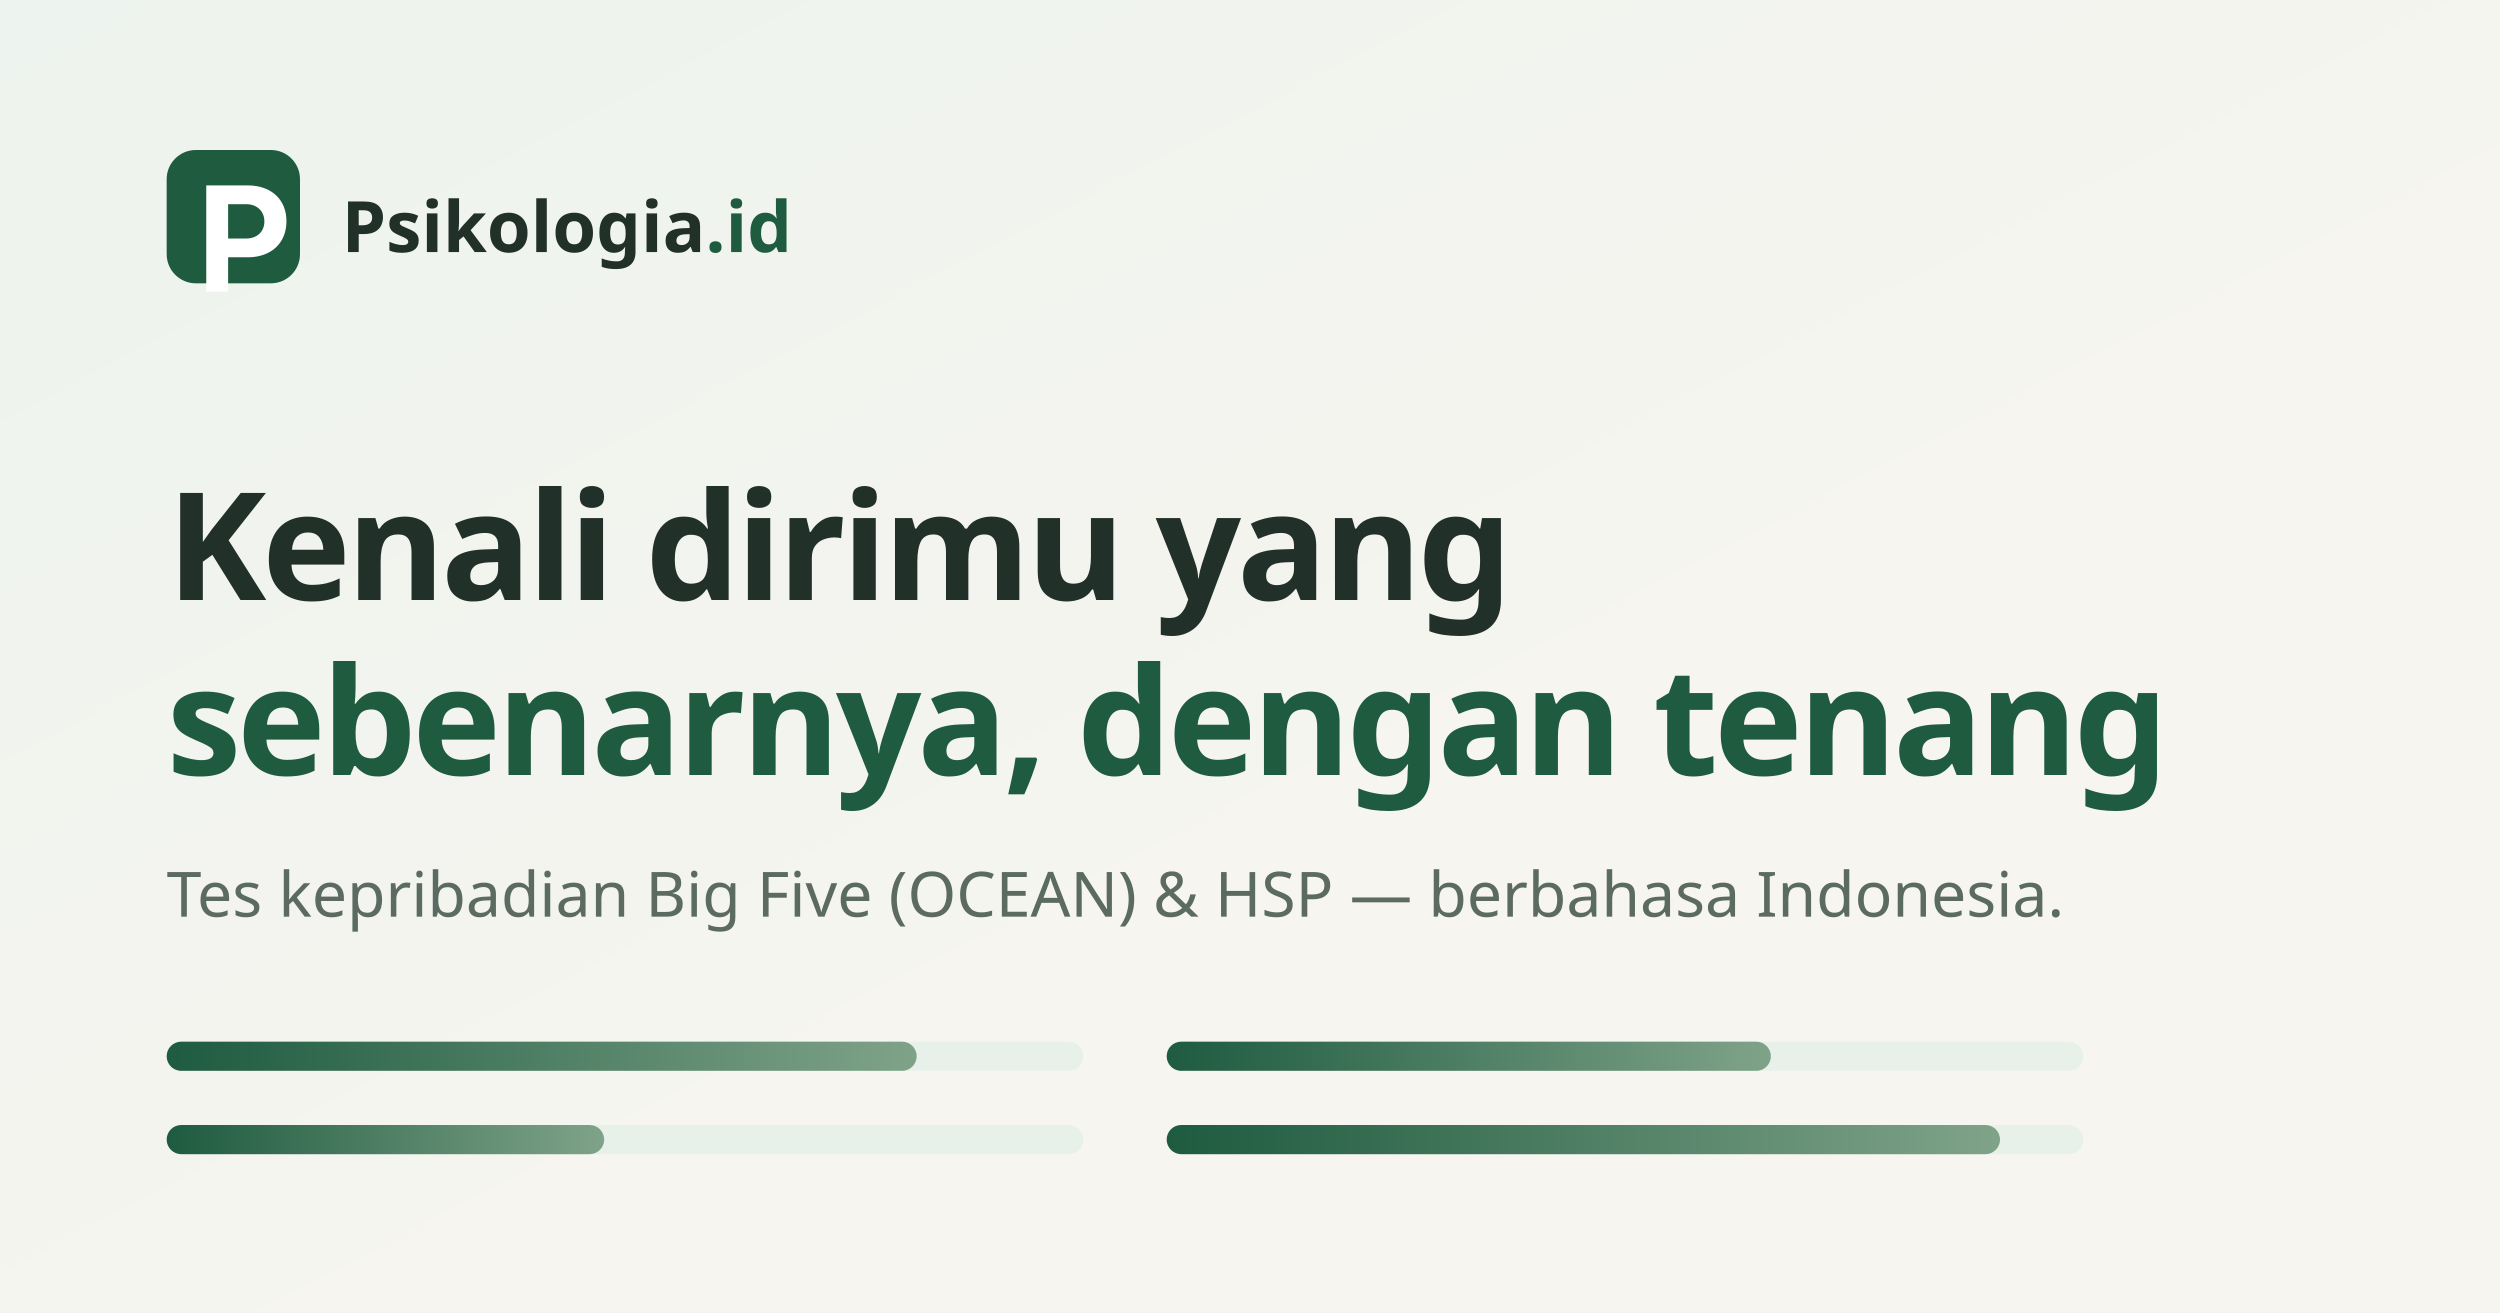
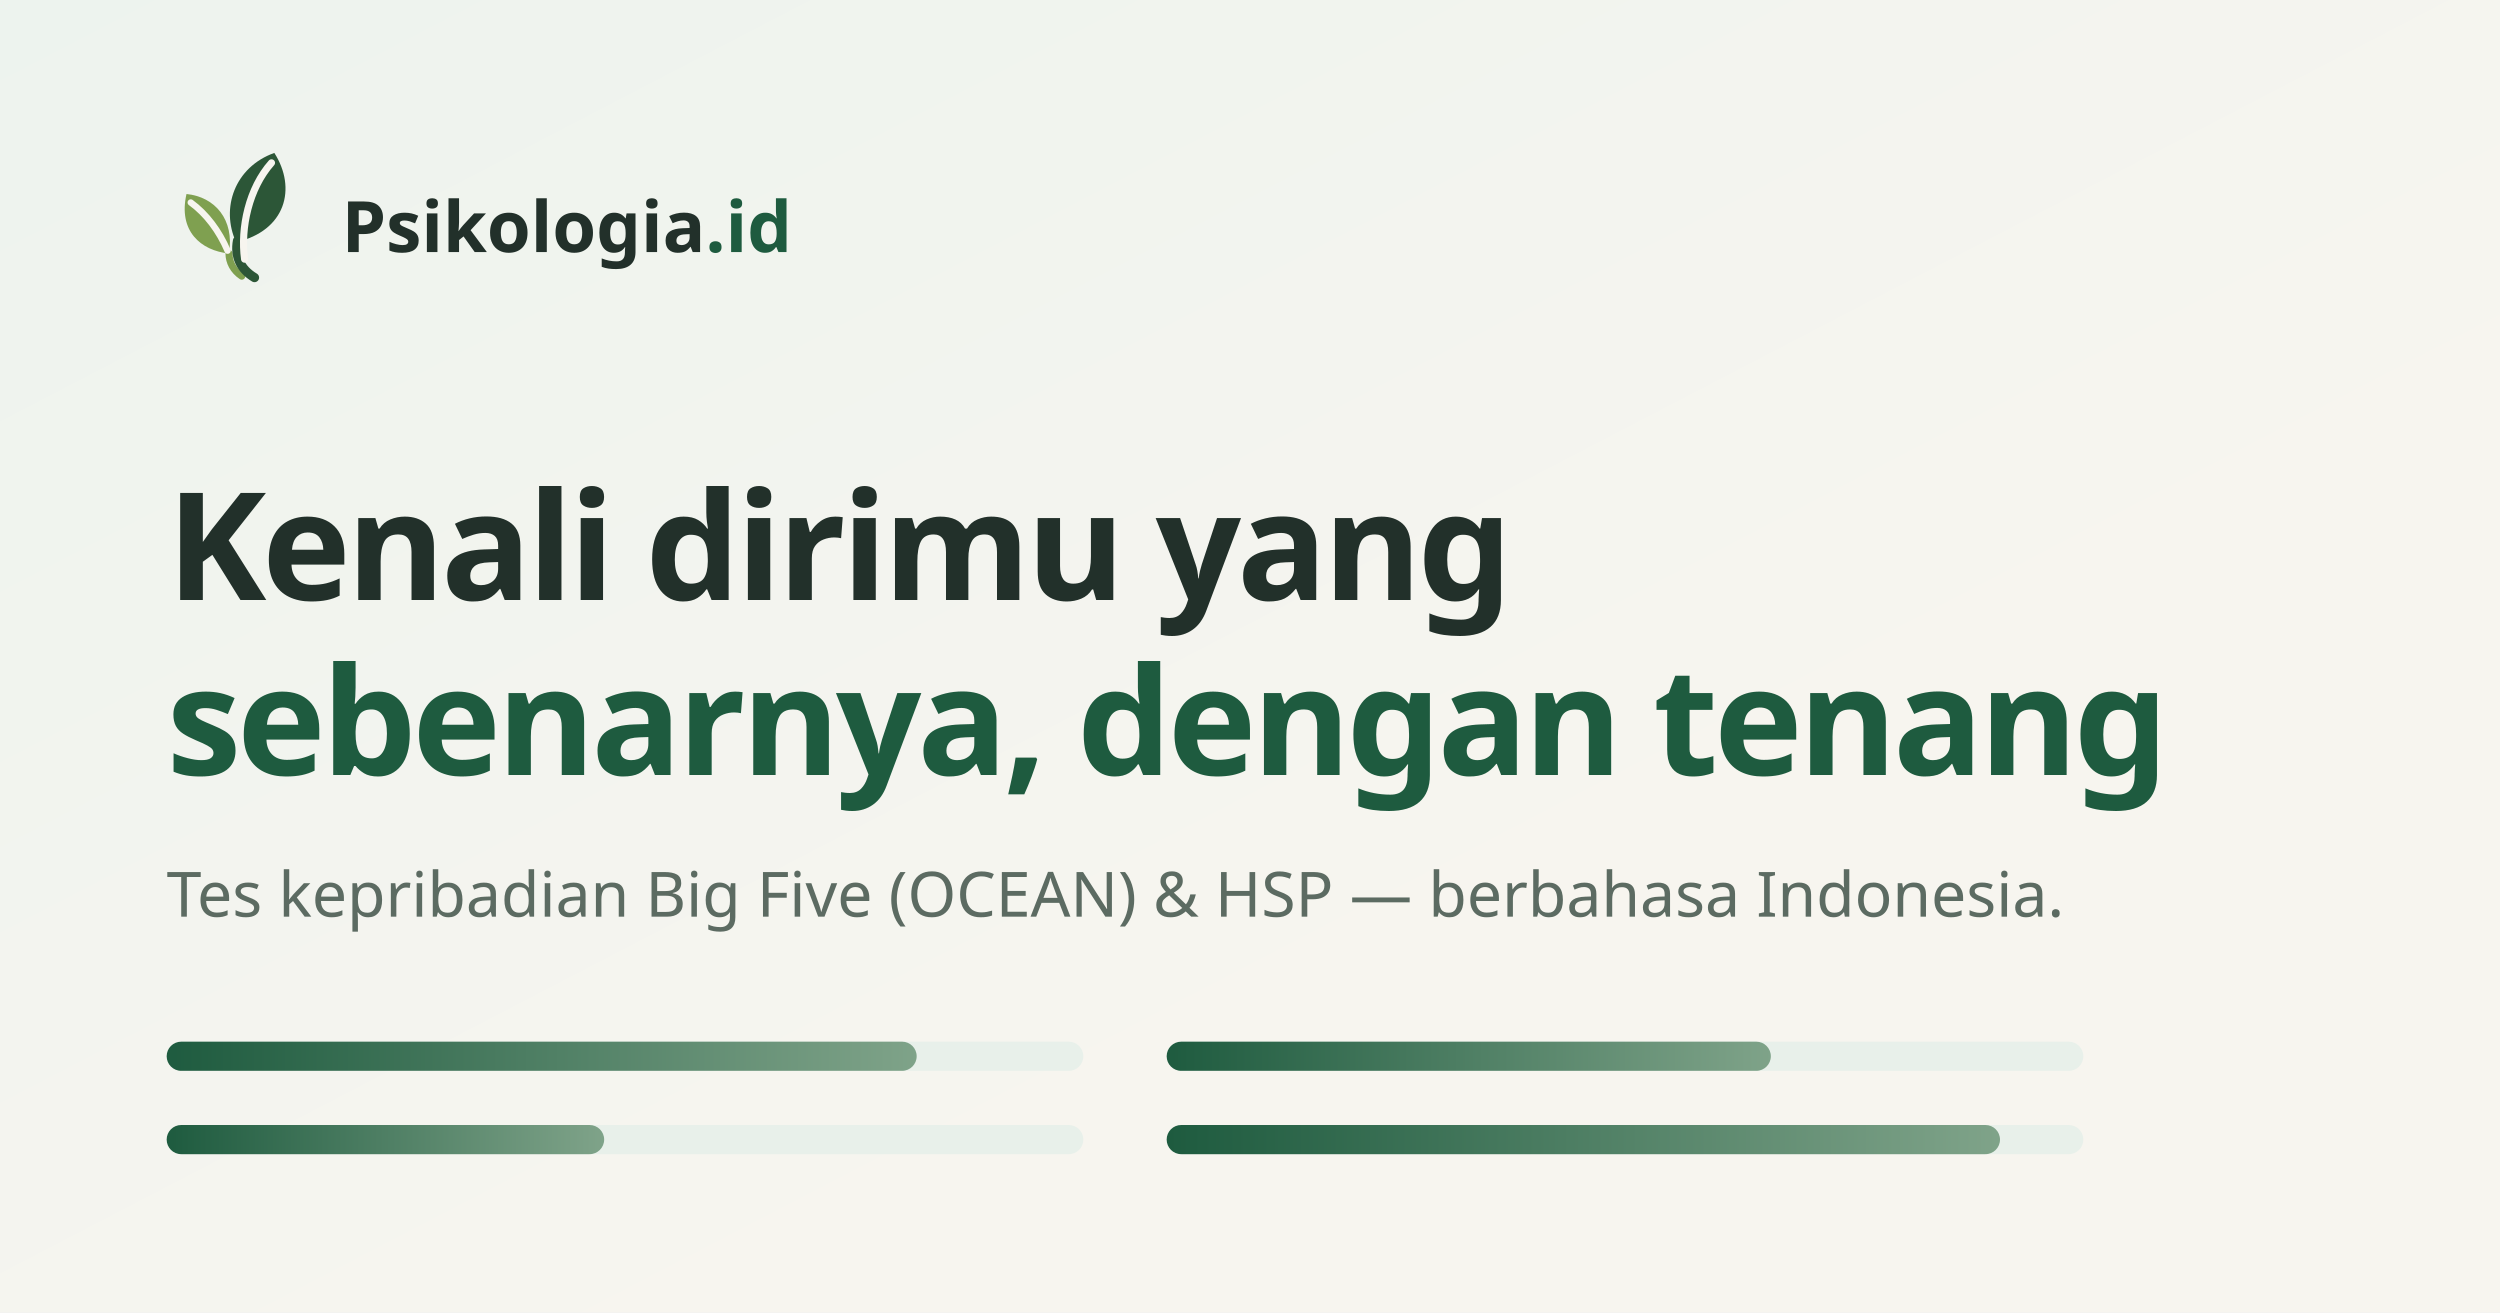
<svg xmlns="http://www.w3.org/2000/svg" viewBox="0 0 1200 630" role="img" aria-label="Psikologia.id — Tes Kepribadian Berbahasa Indonesia">
  <defs>
    <linearGradient id="bg" x1="0" y1="0" x2="1" y2="1">
      <stop offset="0" stop-color="#edf3ee" />
      <stop offset="0.65" stop-color="#f7f5ef" />
    </linearGradient>
    <linearGradient id="bar" x1="0" y1="0" x2="1" y2="0">
      <stop offset="0" stop-color="#1e5b3f" />
      <stop offset="1" stop-color="#7fa389" />
    </linearGradient>
  </defs>
  <rect width="1200" height="630" fill="url(#bg)" />
-   <rect x="80" y="72" width="64" height="64" rx="14" fill="#1e5b3f" />
-   <path d="M99 89h20c11 0 18.5 6.6 18.5 17.2S130 123.5 119 123.5h-9.5V140H99V89Zm10.5 9v16.5h8.6c5.2 0 8.8-3.2 8.8-8.2s-3.6-8.3-8.8-8.3H109.5Z" fill="#ffffff" />
+   <g transform="translate(80,70) scale(0.68)">
+     <path d="M14 34 C34 36 48 52 44 76 C24 74 8 60 14 34 Z" fill="#7fa050" />
+     <path d="M76 5 C92 30 84 60 49 68 C38 44 48 15 76 5 Z" fill="#2c5637" />
+     <path d="M44 76 C44 82 47 88 53 92" fill="none" stroke="#7fa050" stroke-width="5" stroke-linecap="round" />
+     <path d="M50 67 C48 78 52 87 62 93" fill="none" stroke="#2c5637" stroke-width="6.5" stroke-linecap="round" />
+     <path d="M55 80 C52 58 58 30 74 12" fill="none" stroke="#f7f5ef" stroke-width="5" stroke-linecap="round" />
+     <path d="M43 74 C37 60 28 48 17 40" fill="none" stroke="#f7f5ef" stroke-width="4.5" stroke-linecap="round" />
+   </g>
  <text x="164" y="121" font-family="'Plus Jakarta Sans', Segoe UI, sans-serif" font-size="34" font-weight="800" fill="#22302a">Psikologia<tspan fill="#1e5b3f">.id</tspan>
  </text>
  <text x="80" y="288" font-family="'Plus Jakarta Sans', Segoe UI, sans-serif" font-size="72" font-weight="800" letter-spacing="-2" fill="#22302a">Kenali dirimu yang</text>
  <text x="80" y="372" font-family="'Plus Jakarta Sans', Segoe UI, sans-serif" font-size="72" font-weight="800" letter-spacing="-2" fill="#1e5b3f">sebenarnya, dengan tenang</text>
  <text x="80" y="440" font-family="'Plus Jakarta Sans', Segoe UI, sans-serif" font-size="30" font-weight="500" fill="#5c6b62">Tes kepribadian Big Five (OCEAN) &amp; HSP — berbahasa Indonesia.</text>
  <g font-family="'Plus Jakarta Sans', Segoe UI, sans-serif">
    <rect x="80" y="500" width="440" height="14" rx="7" fill="#e8f0ea" />
    <rect x="80" y="500" width="360" height="14" rx="7" fill="url(#bar)" />
    <rect x="560" y="500" width="440" height="14" rx="7" fill="#e8f0ea" />
    <rect x="560" y="500" width="290" height="14" rx="7" fill="url(#bar)" />
    <rect x="80" y="540" width="440" height="14" rx="7" fill="#e8f0ea" />
    <rect x="80" y="540" width="210" height="14" rx="7" fill="url(#bar)" />
    <rect x="560" y="540" width="440" height="14" rx="7" fill="#e8f0ea" />
    <rect x="560" y="540" width="400" height="14" rx="7" fill="url(#bar)" />
  </g>
</svg>
